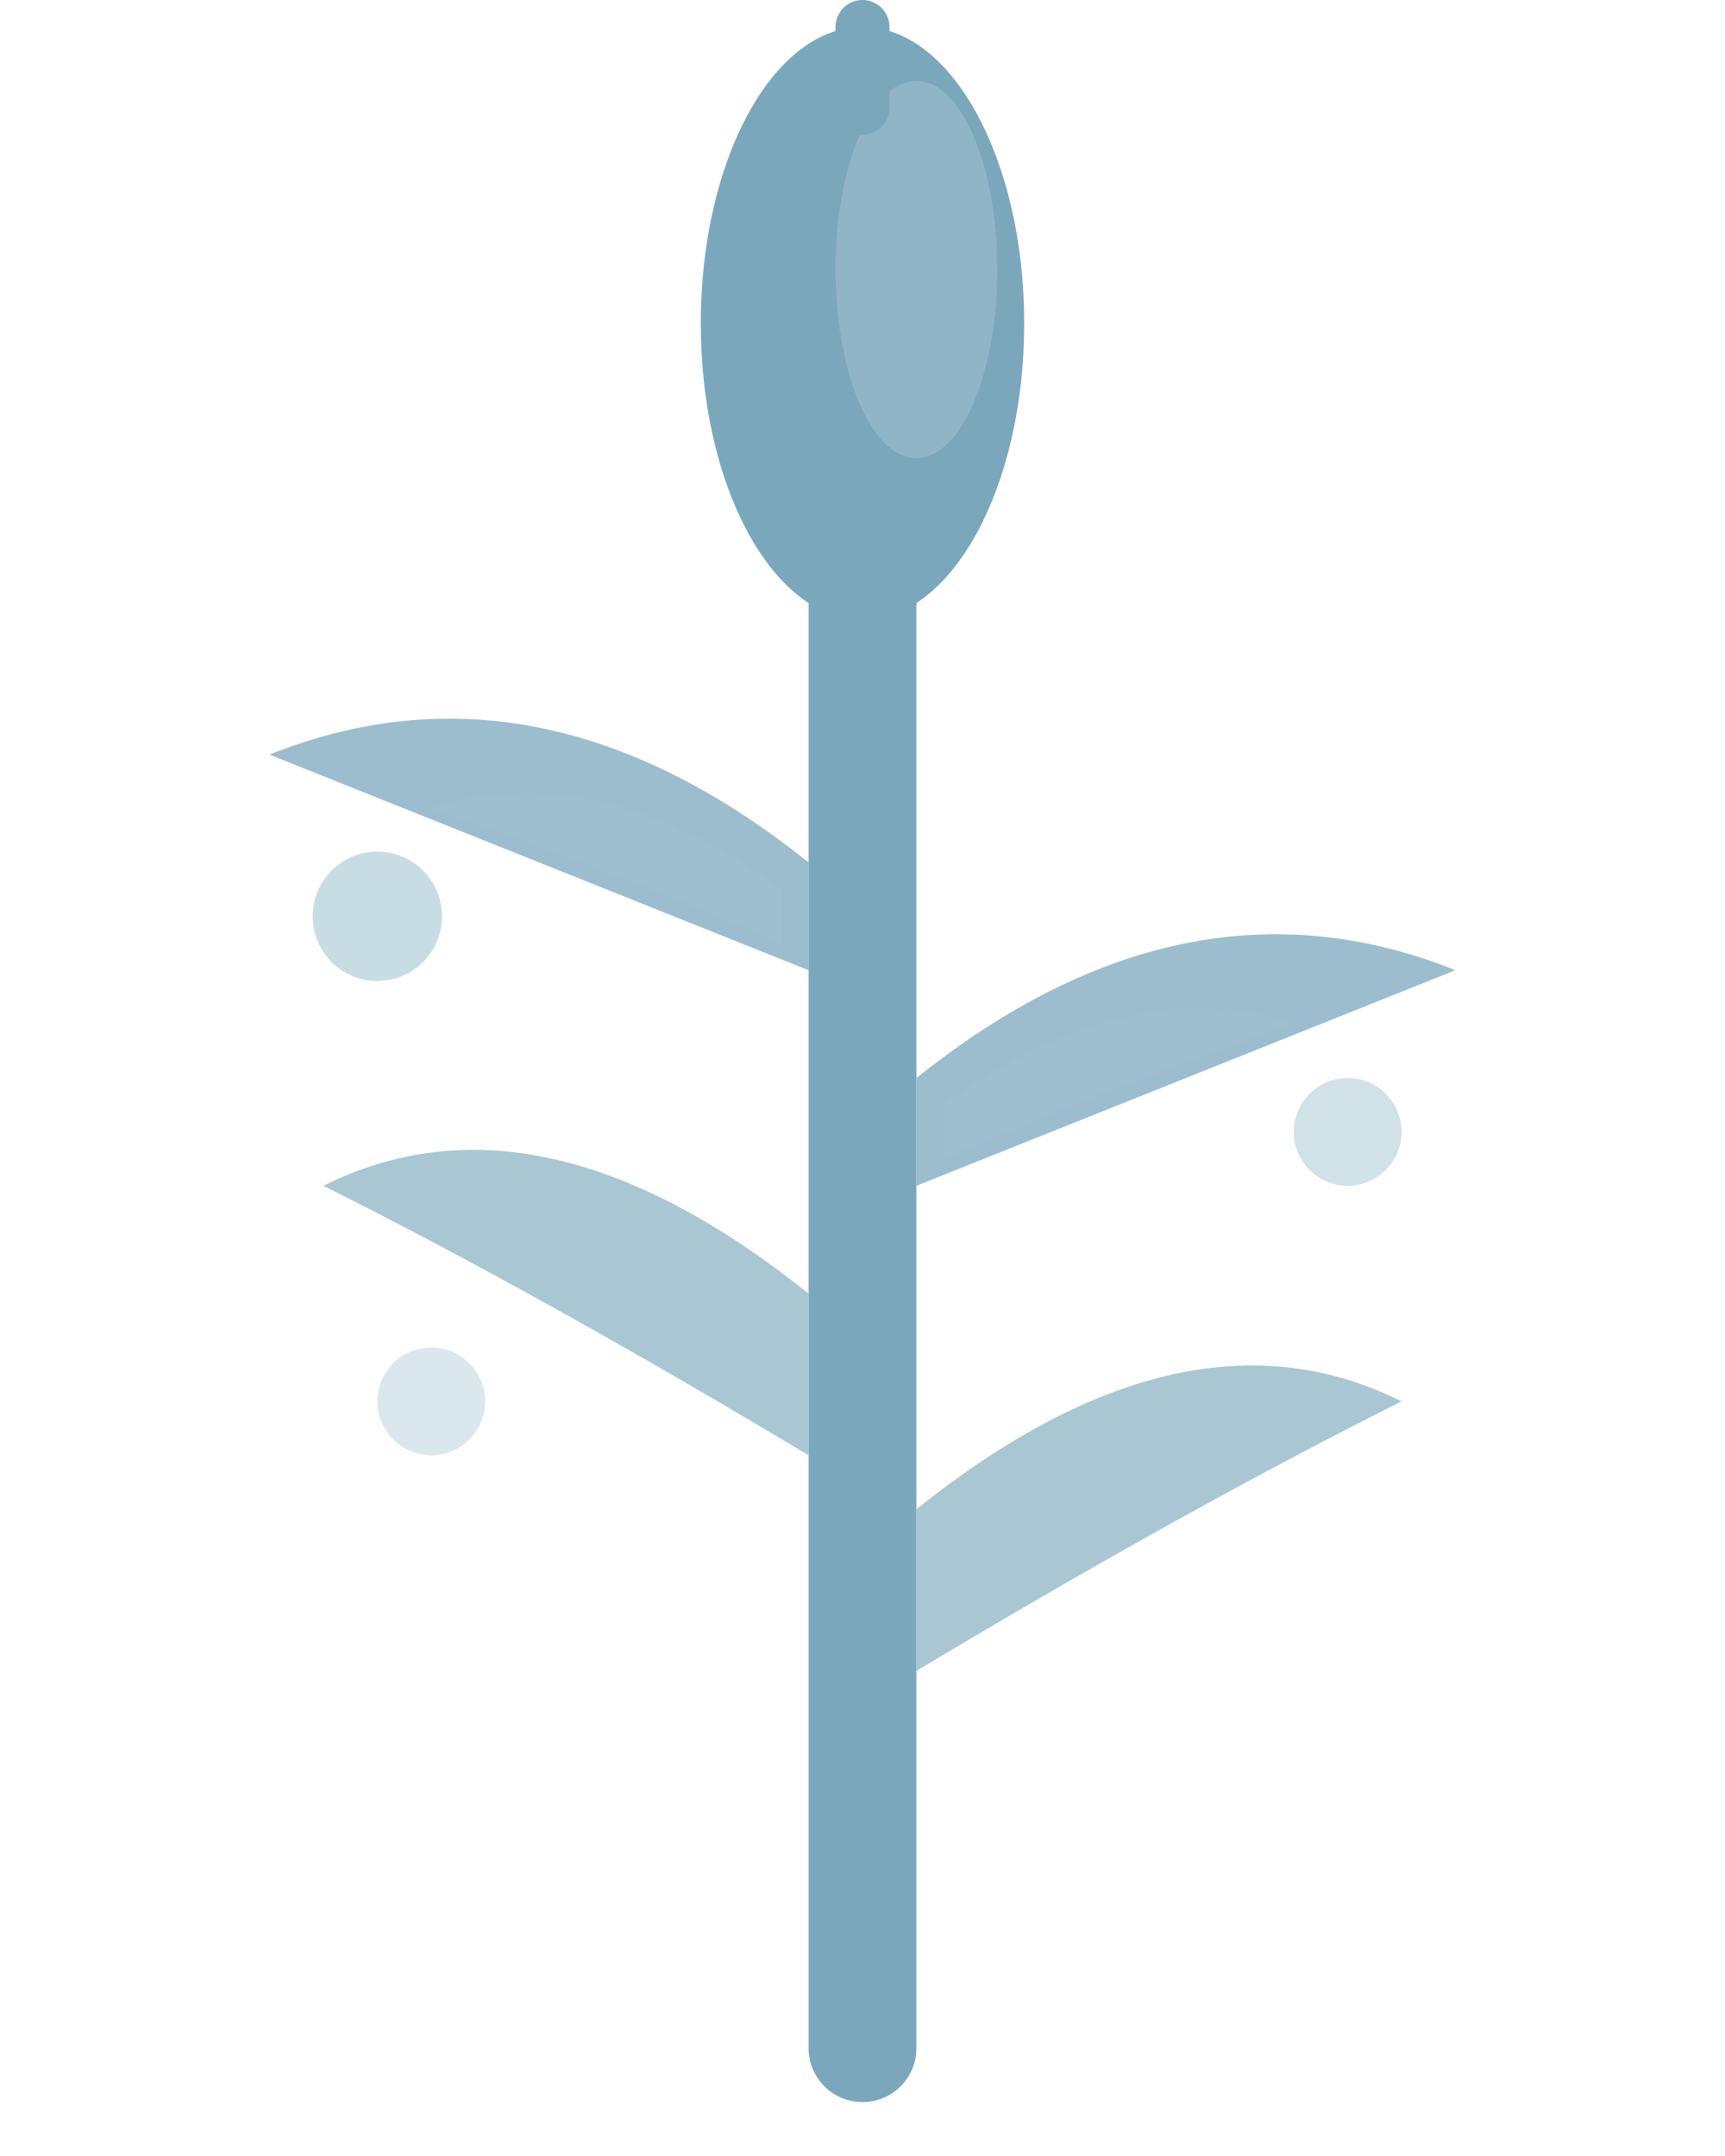
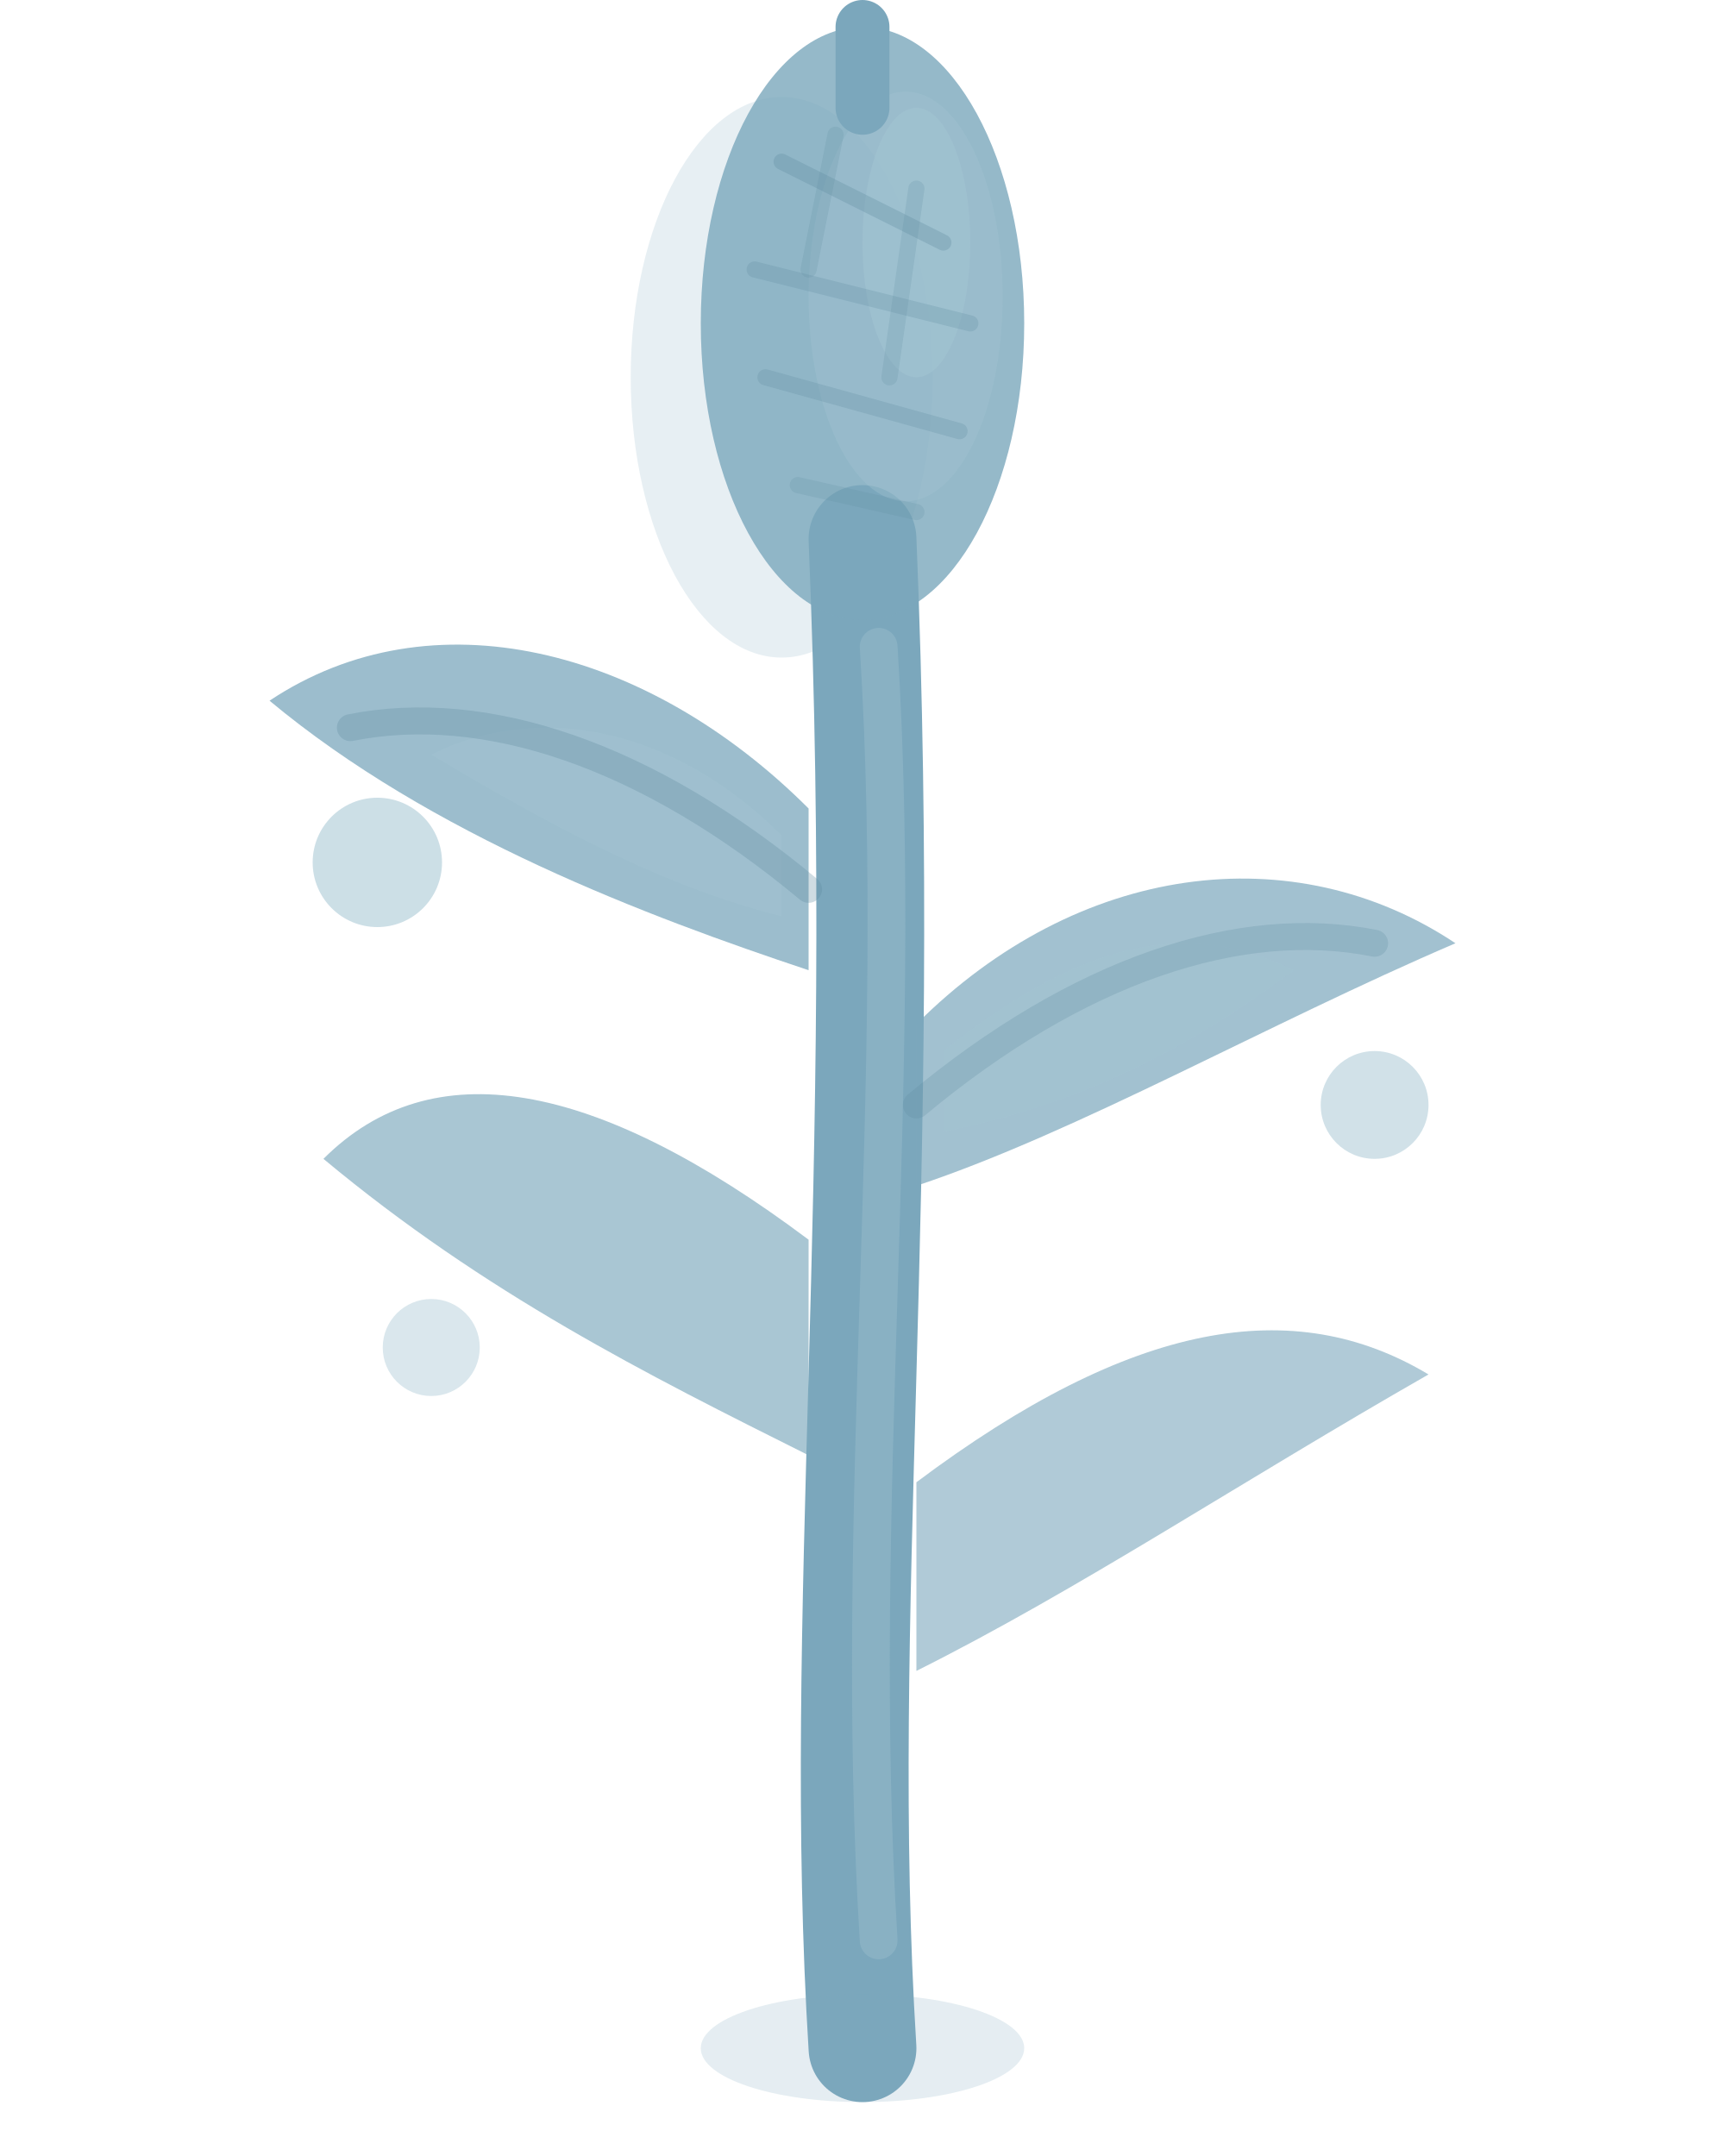
<svg xmlns="http://www.w3.org/2000/svg" width="32" height="40" viewBox="0 0 32 40" fill="none">
-   <path d="M16 38V10" stroke="#7BA7BC" stroke-width="2" stroke-linecap="round" />
-   <ellipse cx="16" cy="6" rx="3" ry="5.5" fill="#7BA7BC" />
-   <ellipse cx="17" cy="5" rx="1.5" ry="3.5" fill="#A3C4D2" opacity="0.5" />
+   <ellipse cx="14.5" cy="7" rx="2.8" ry="5.2" fill="#7BA7BC" opacity="0.18" />
+   <path d="M16 38C15.5 30 16.5 22 16 10" stroke="#7BA7BC" stroke-width="2" stroke-linecap="round" />
+   <path d="M16.3 36C15.8 28 16.8 20 16.3 12" stroke="#A3C4D2" stroke-width="0.7" stroke-linecap="round" opacity="0.35" />
+   <ellipse cx="16" cy="6" rx="3" ry="5.5" fill="#7BA7BC" opacity="0.8" />
+   <ellipse cx="16.8" cy="5.5" rx="1.8" ry="3.8" fill="#A3C4D2" opacity="0.35" />
+   <ellipse cx="17" cy="4.5" rx="1" ry="2.5" fill="#A3C4D2" opacity="0.55" />
+   <path d="M14.5 3L17.5 4.5" stroke="#5E8A9E" stroke-width="0.3" stroke-linecap="round" opacity="0.3" />
+   <path d="M14 5L18 6" stroke="#5E8A9E" stroke-width="0.3" stroke-linecap="round" opacity="0.25" />
+   <path d="M14.2 7L17.8 8" stroke="#5E8A9E" stroke-width="0.3" stroke-linecap="round" opacity="0.25" />
+   <path d="M14.8 9L17 9.5" stroke="#5E8A9E" stroke-width="0.3" stroke-linecap="round" opacity="0.2" />
+   <path d="M15.5 2.5L15 5" stroke="#5E8A9E" stroke-width="0.3" stroke-linecap="round" opacity="0.2" />
+   <path d="M17 3.5L16.5 7" stroke="#5E8A9E" stroke-width="0.3" stroke-linecap="round" opacity="0.2" />
  <path d="M16 0.5V2" stroke="#7BA7BC" stroke-width="1" stroke-linecap="round" />
-   <path d="M15 16Q10 12 5 14Q10 16 15 18Z" fill="#7BA7BC" opacity="0.75" />
-   <path d="M15 24Q10 20 6 22Q10 24 15 27Z" fill="#7BA7BC" opacity="0.65" />
-   <path d="M17 20Q22 16 27 18Q22 20 17 22Z" fill="#7BA7BC" opacity="0.75" />
-   <path d="M17 28Q22 24 26 26Q22 28 17 31Z" fill="#7BA7BC" opacity="0.65" />
-   <path d="M14.5 16.5Q11 14 8 15Q11 16 14.5 17.5Z" fill="#A3C4D2" opacity="0.4" />
-   <path d="M17.5 20.5Q21 18 24 19Q21 20 17.5 21.5Z" fill="#A3C4D2" opacity="0.4" />
-   <circle cx="7" cy="17" r="1.2" fill="#A3C4D2" opacity="0.6" />
-   <circle cx="25" cy="21" r="1" fill="#A3C4D2" opacity="0.5" />
-   <circle cx="8" cy="26" r="1" fill="#A3C4D2" opacity="0.4" />
+   <path d="M15 15C12 12 8 11 5 13C8 15.5 12 17 15 18Z" fill="#7BA7BC" opacity="0.75" />
+   <path d="M15 23C11 20 8 19.5 6 21.5C9 24 12 25.5 15 27Z" fill="#7BA7BC" opacity="0.65" />
+   <path d="M17 19C20 16 24 15.5 27 17.5C23.5 19 20 21 17 22Z" fill="#7BA7BC" opacity="0.7" />
+   <path d="M17 27.5C21 24.5 24 24 26.5 25.5C23 27.5 20 29.5 17 31Z" fill="#7BA7BC" opacity="0.6" />
+   <path d="M14.5 15.5C12.5 13.5 10 13 8 14C10.5 15.5 12.5 16.5 14.5 17Z" fill="#A3C4D2" opacity="0.4" />
+   <path d="M17.5 19.5C20 17.5 22 17 24 18C22 19.5 20 20.5 17.5 21Z" fill="#A3C4D2" opacity="0.35" />
+   <path d="M15 16.5C12 14 9 13 6.5 13.5" stroke="#5E8A9E" stroke-width="0.5" stroke-linecap="round" opacity="0.3" />
+   <path d="M17 20.5C20 18 23 17 25.5 17.5" stroke="#5E8A9E" stroke-width="0.5" stroke-linecap="round" opacity="0.25" />
+   <circle cx="7" cy="16" r="1.2" fill="#A3C4D2" opacity="0.55" />
+   <circle cx="25.5" cy="20.5" r="1" fill="#A3C4D2" opacity="0.5" />
+   <circle cx="8" cy="25" r="0.9" fill="#A3C4D2" opacity="0.4" />
+   <ellipse cx="16" cy="38" rx="3" ry="1" fill="#7BA7BC" opacity="0.2" />
</svg>
